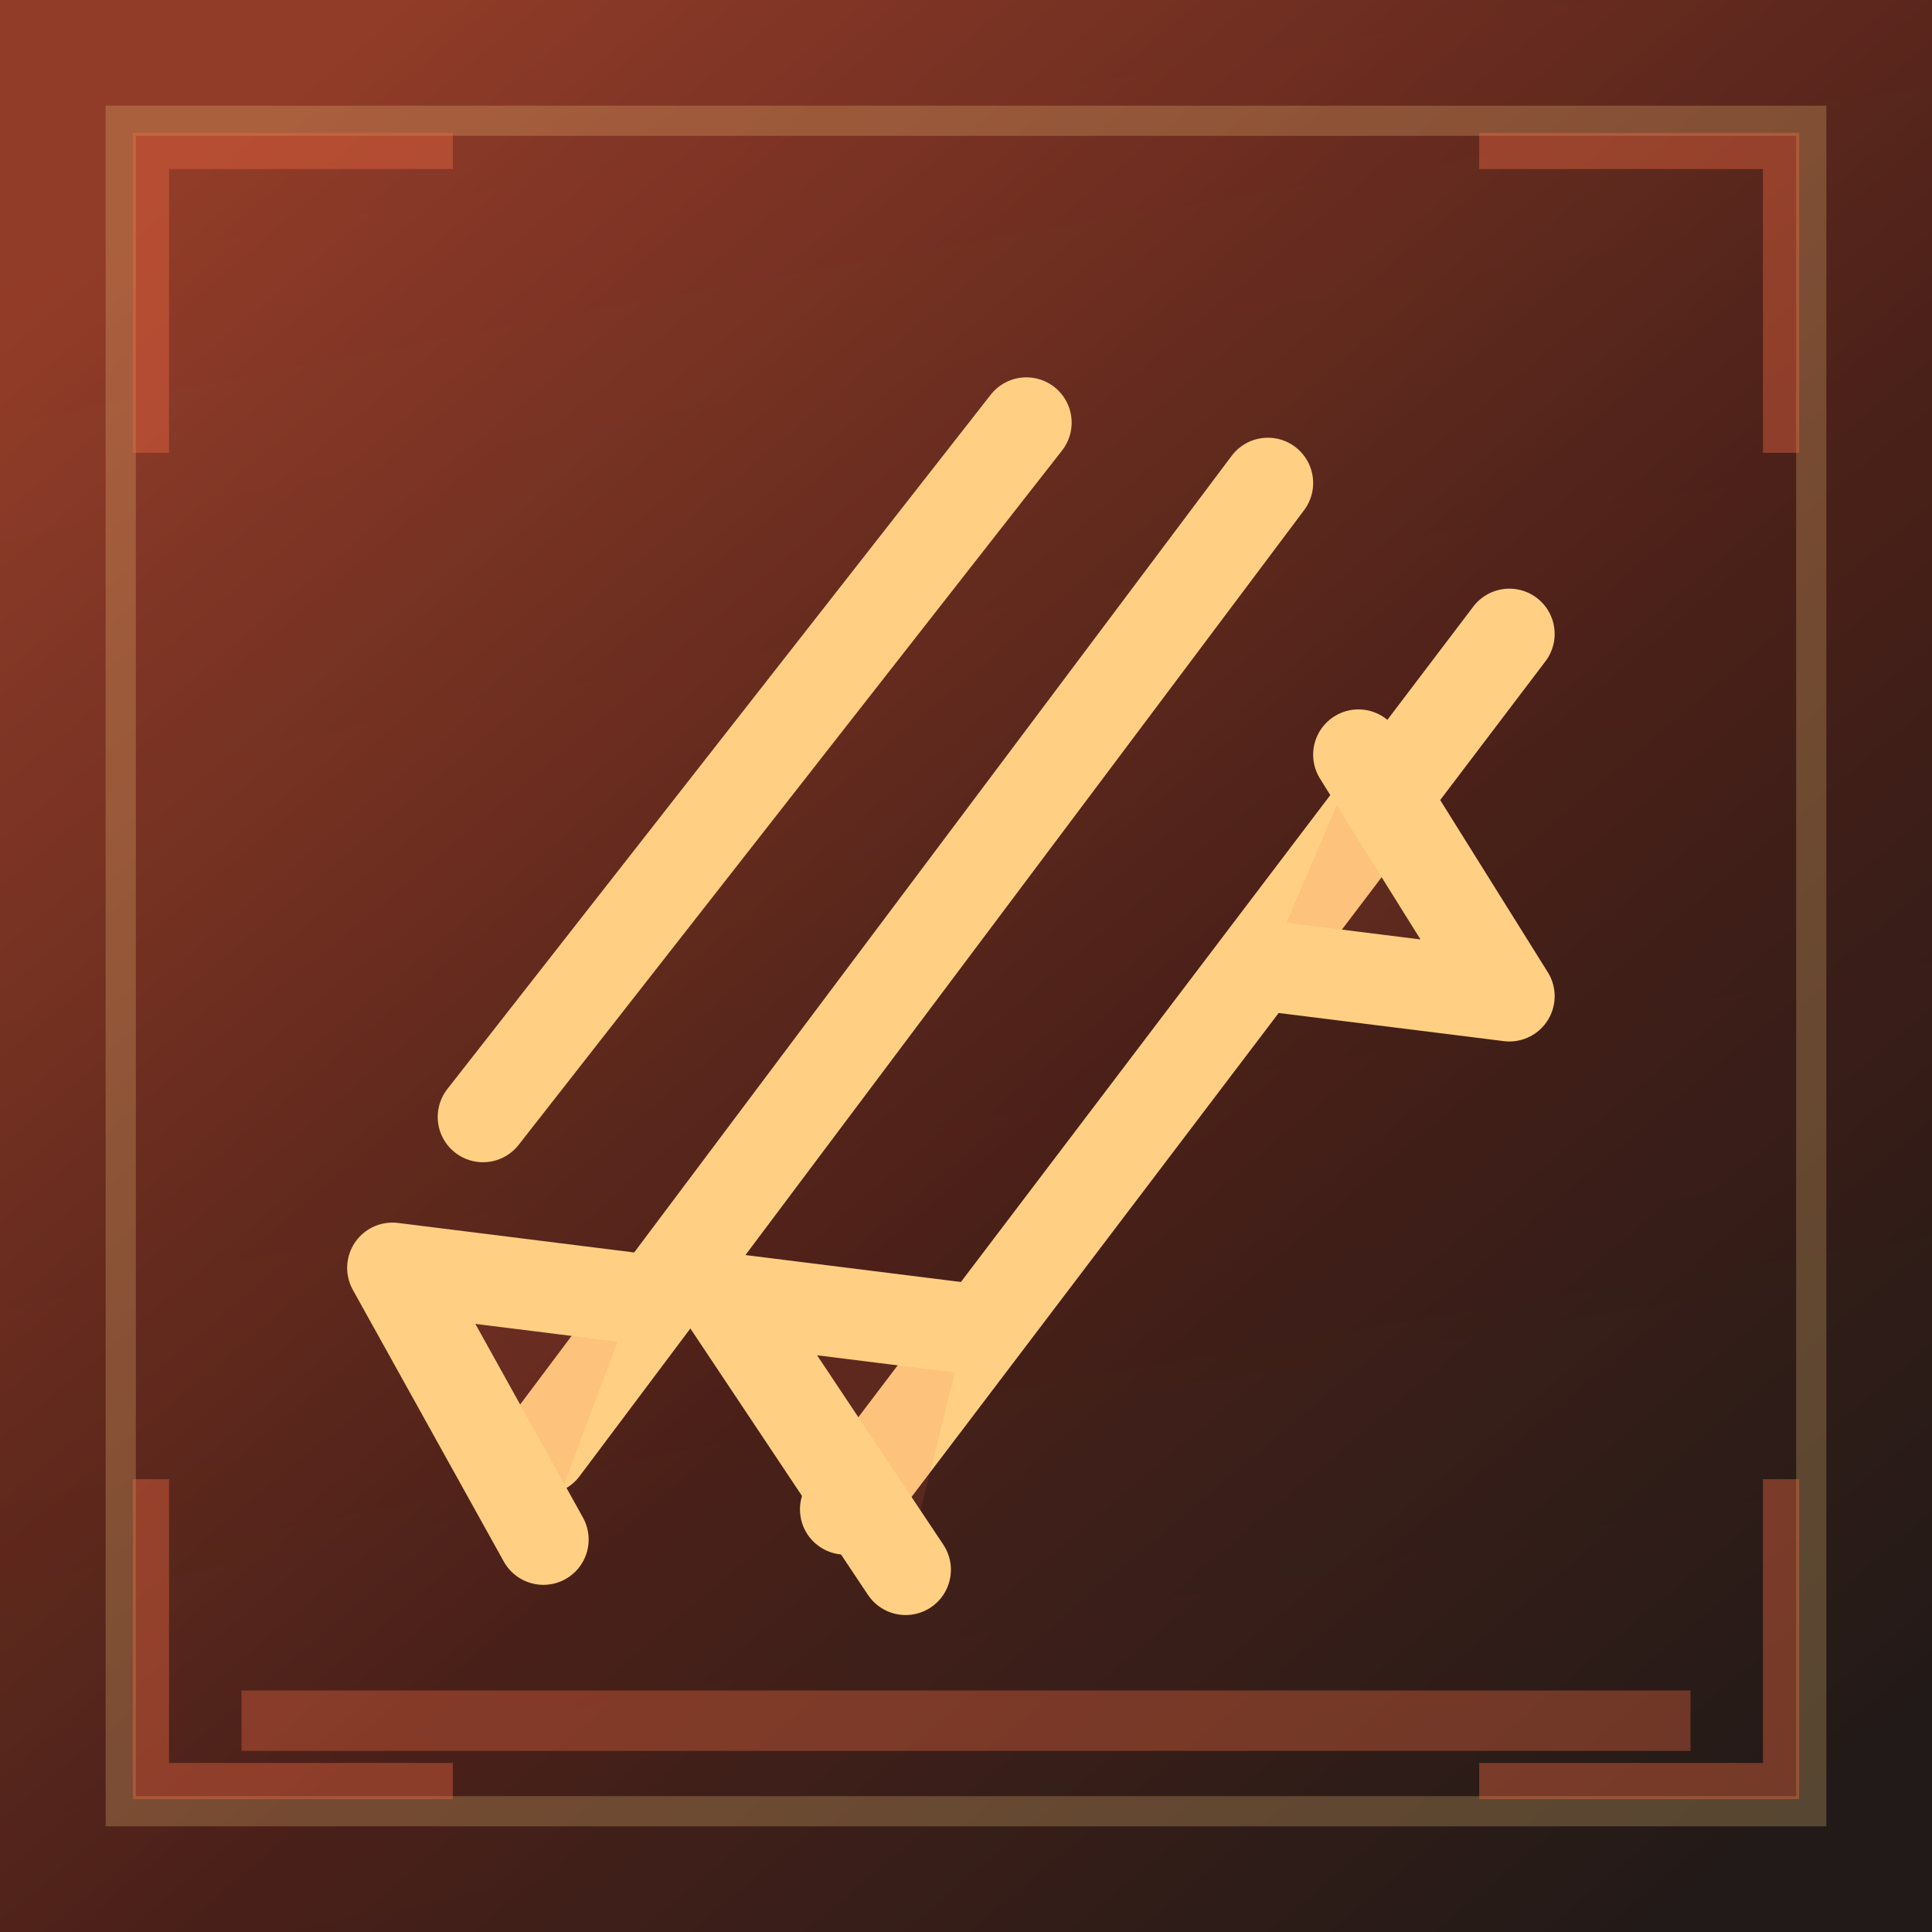
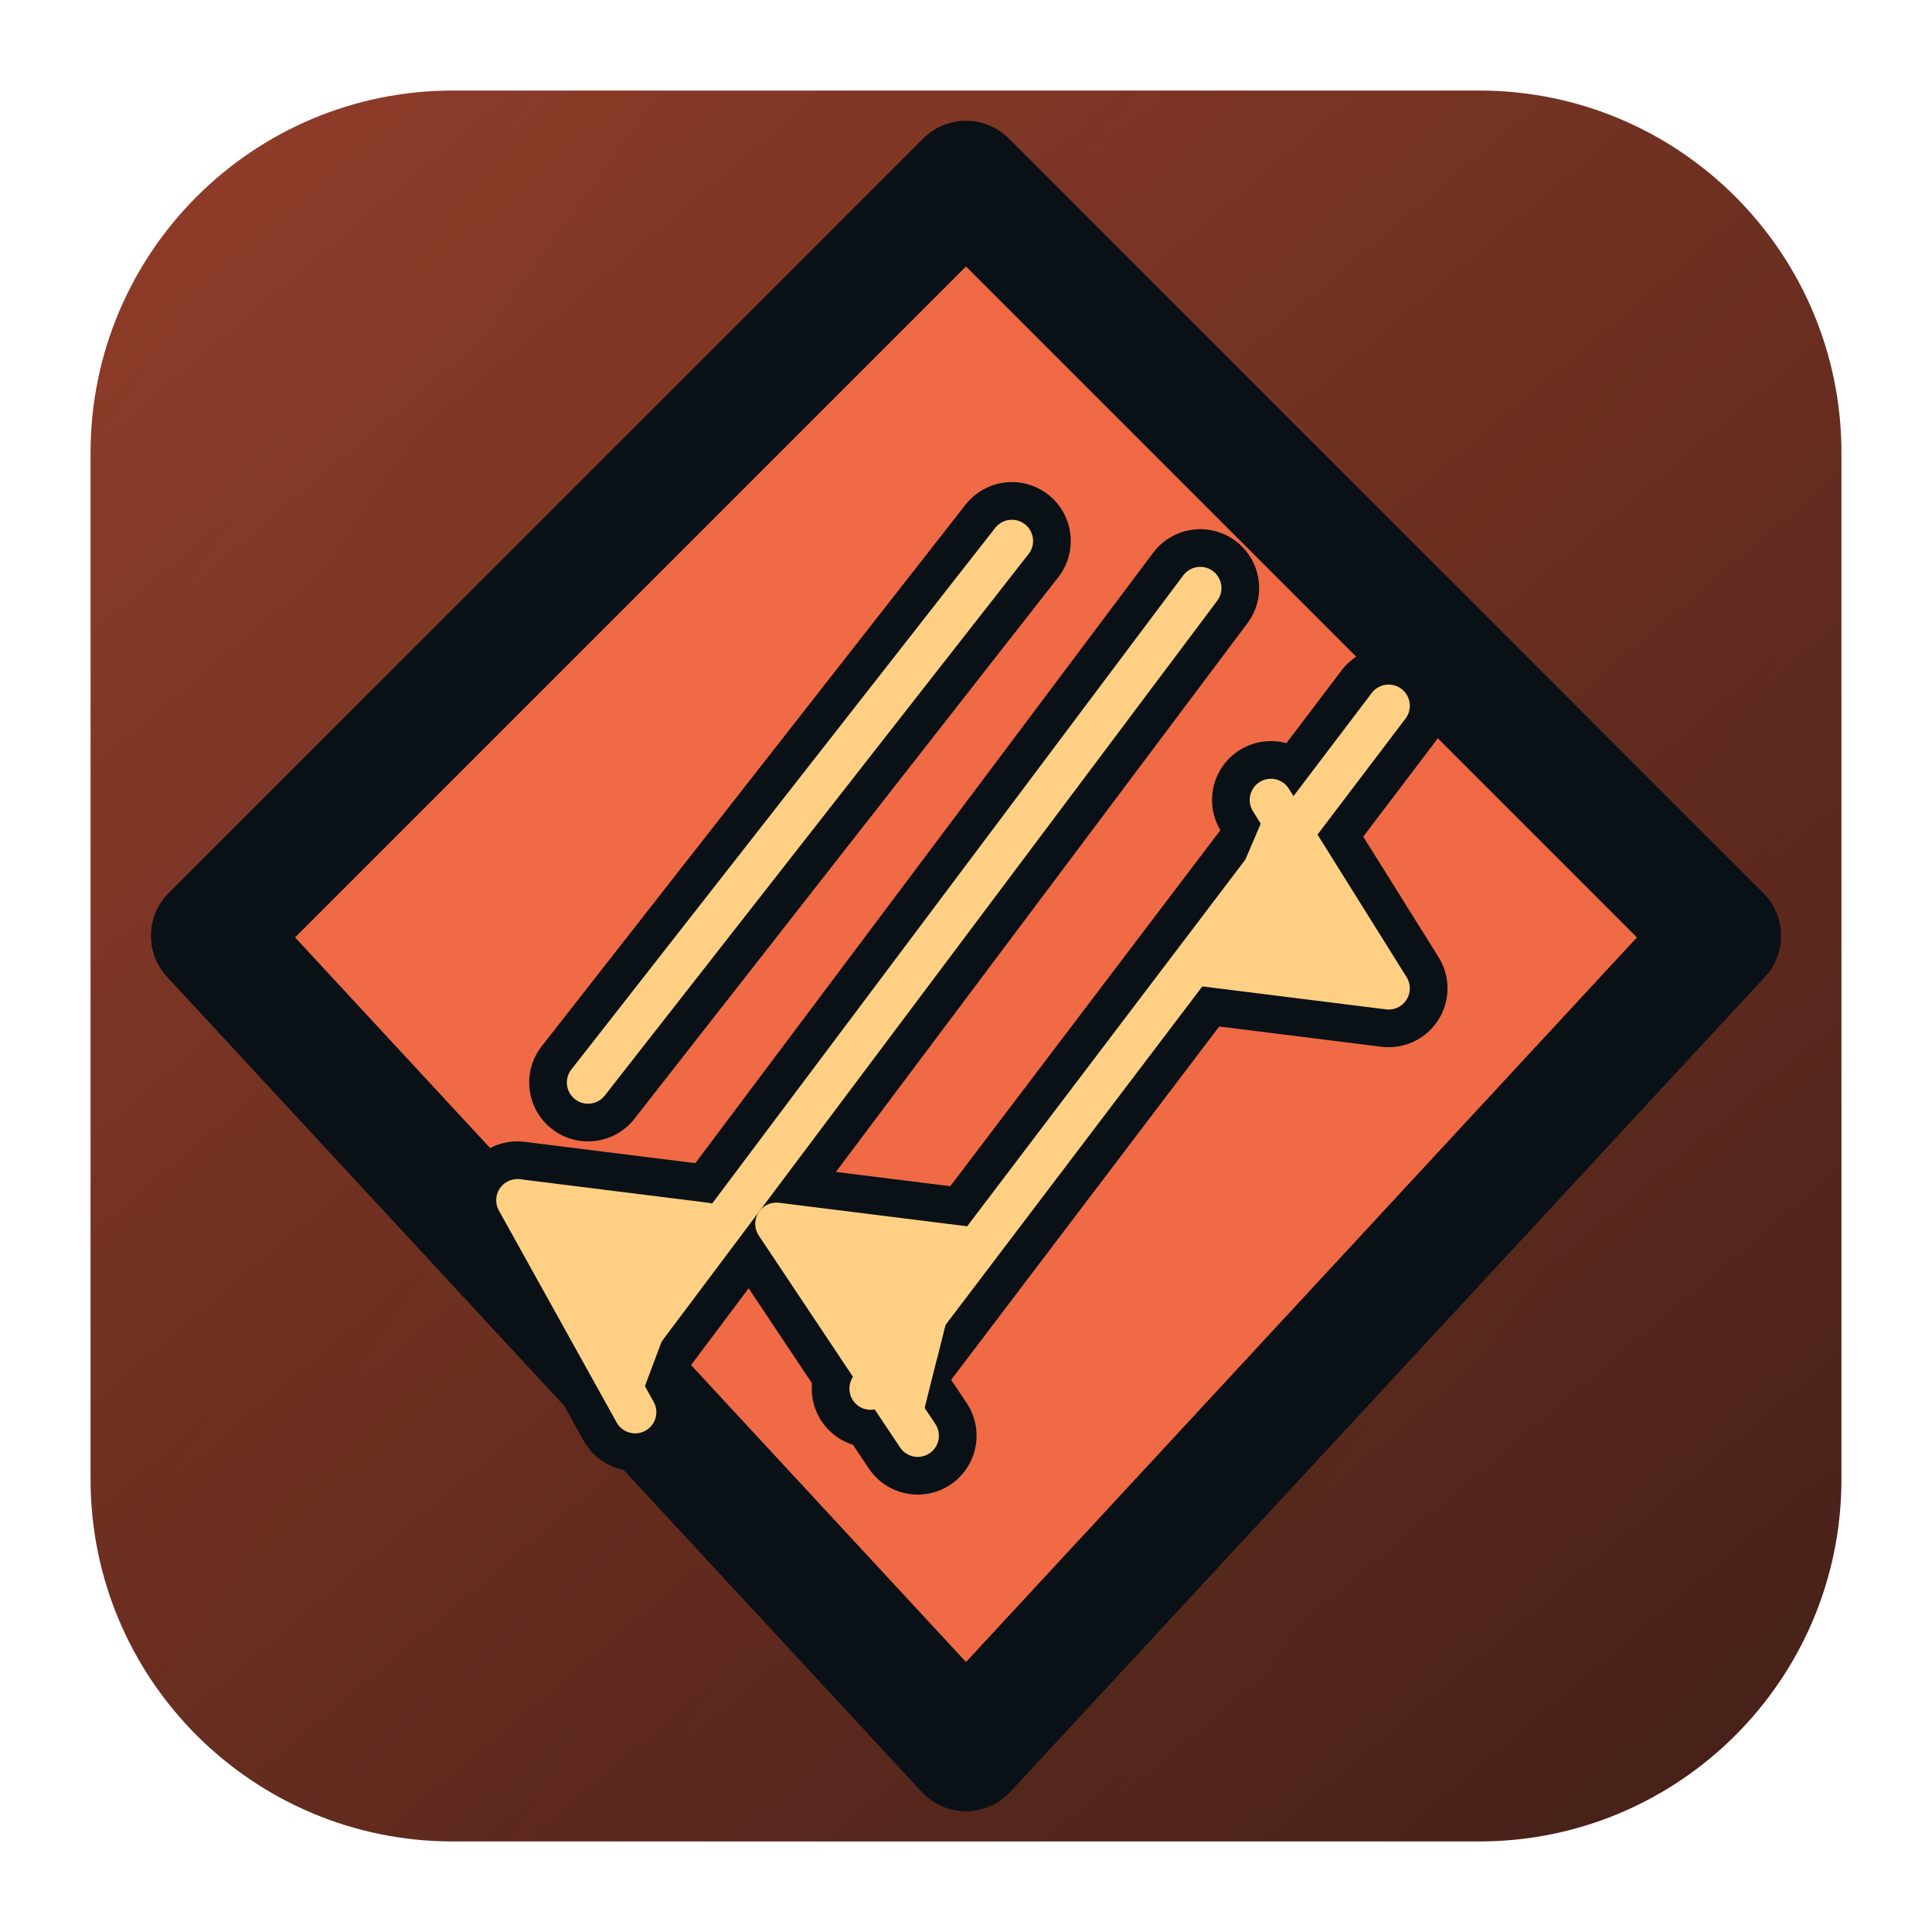
- <svg xmlns="http://www.w3.org/2000/svg" viewBox="0 0 64 64" data-icon-canvas="full" data-icon-kind="skill" data-icon-key="bear-skill-mangle">
+ <svg xmlns="http://www.w3.org/2000/svg" viewBox="0 0 64 64" data-icon-canvas="full" data-icon-style="warrior-block" data-icon-kind="skill" data-icon-key="bear-skill-mangle">
  <defs>
    <linearGradient id="bg" x1="8" y1="4" x2="57" y2="62" gradientUnits="userSpaceOnUse">
      <stop stop-color="#873725" />
-       <stop offset="0.58" stop-color="#351713" />
-       <stop offset="1" stop-color="#081012" />
+       <stop offset="1" stop-color="#351713" />
    </linearGradient>
    <radialGradient id="glow" cx="0" cy="0" r="1" gradientTransform="translate(23 18) rotate(48) scale(38)">
-       <stop stop-color="#f06a45" stop-opacity=".42" />
+       <stop stop-color="#ffd083" stop-opacity=".3" />
      <stop offset="1" stop-color="#f06a45" stop-opacity="0" />
    </radialGradient>
  </defs>
-   <path fill="url(#bg)" d="M0 0h64v64H0z" />
-   <path fill="url(#glow)" d="M0 0h64v64H0z" />
-   <path d="M4 4h56v56H4z" fill="none" stroke="#ffd083" stroke-opacity=".24" />
-   <g fill="none" stroke="#f06a45" stroke-opacity=".4" stroke-width="1.2">
-     <path d="M5 15V5h10M49 5h10v10M5 49v10h10M59 49v10H49" />
+   <rect x="3" y="3" width="58" height="58" rx="12" fill="url(#bg)" />
+   <rect x="3" y="3" width="58" height="58" rx="12" fill="url(#glow)" />
+   <g data-icon-layer="core" fill="#f06a45" stroke="#091116" stroke-width="4" stroke-linejoin="round">
+     <path d="M32 6 57 31 32 58 7 31Z" />
  </g>
-   <g fill="#f06a45" fill-opacity=".13" stroke="#ffd083" stroke-width="3" stroke-linecap="round" stroke-linejoin="round">
+   <g data-icon-layer="symbol-outline" transform="translate(7 7) scale(.78)" fill="#ffd083" stroke="#091116" stroke-width="5" stroke-linecap="round" stroke-linejoin="round">
    <path d="M18 48L42 16m-14 34 22-29M16 37l18-23" />
    <path d="M18 51l-5-9 8 1m9 9-6-9 8 1m10-12 8 1-5-8" />
  </g>
-   <path d="M8 57h48" stroke="#f06a45" stroke-opacity=".36" stroke-width="2" />
+   <g data-icon-layer="highlight" transform="translate(7 7) scale(.78)" fill="#ffd083" stroke="#ffd083" stroke-width="1.8" stroke-linecap="round" stroke-linejoin="round">
+     <path d="M18 48L42 16m-14 34 22-29M16 37l18-23" />
+     <path d="M18 51l-5-9 8 1m9 9-6-9 8 1m10-12 8 1-5-8" />
+   </g>
</svg>
